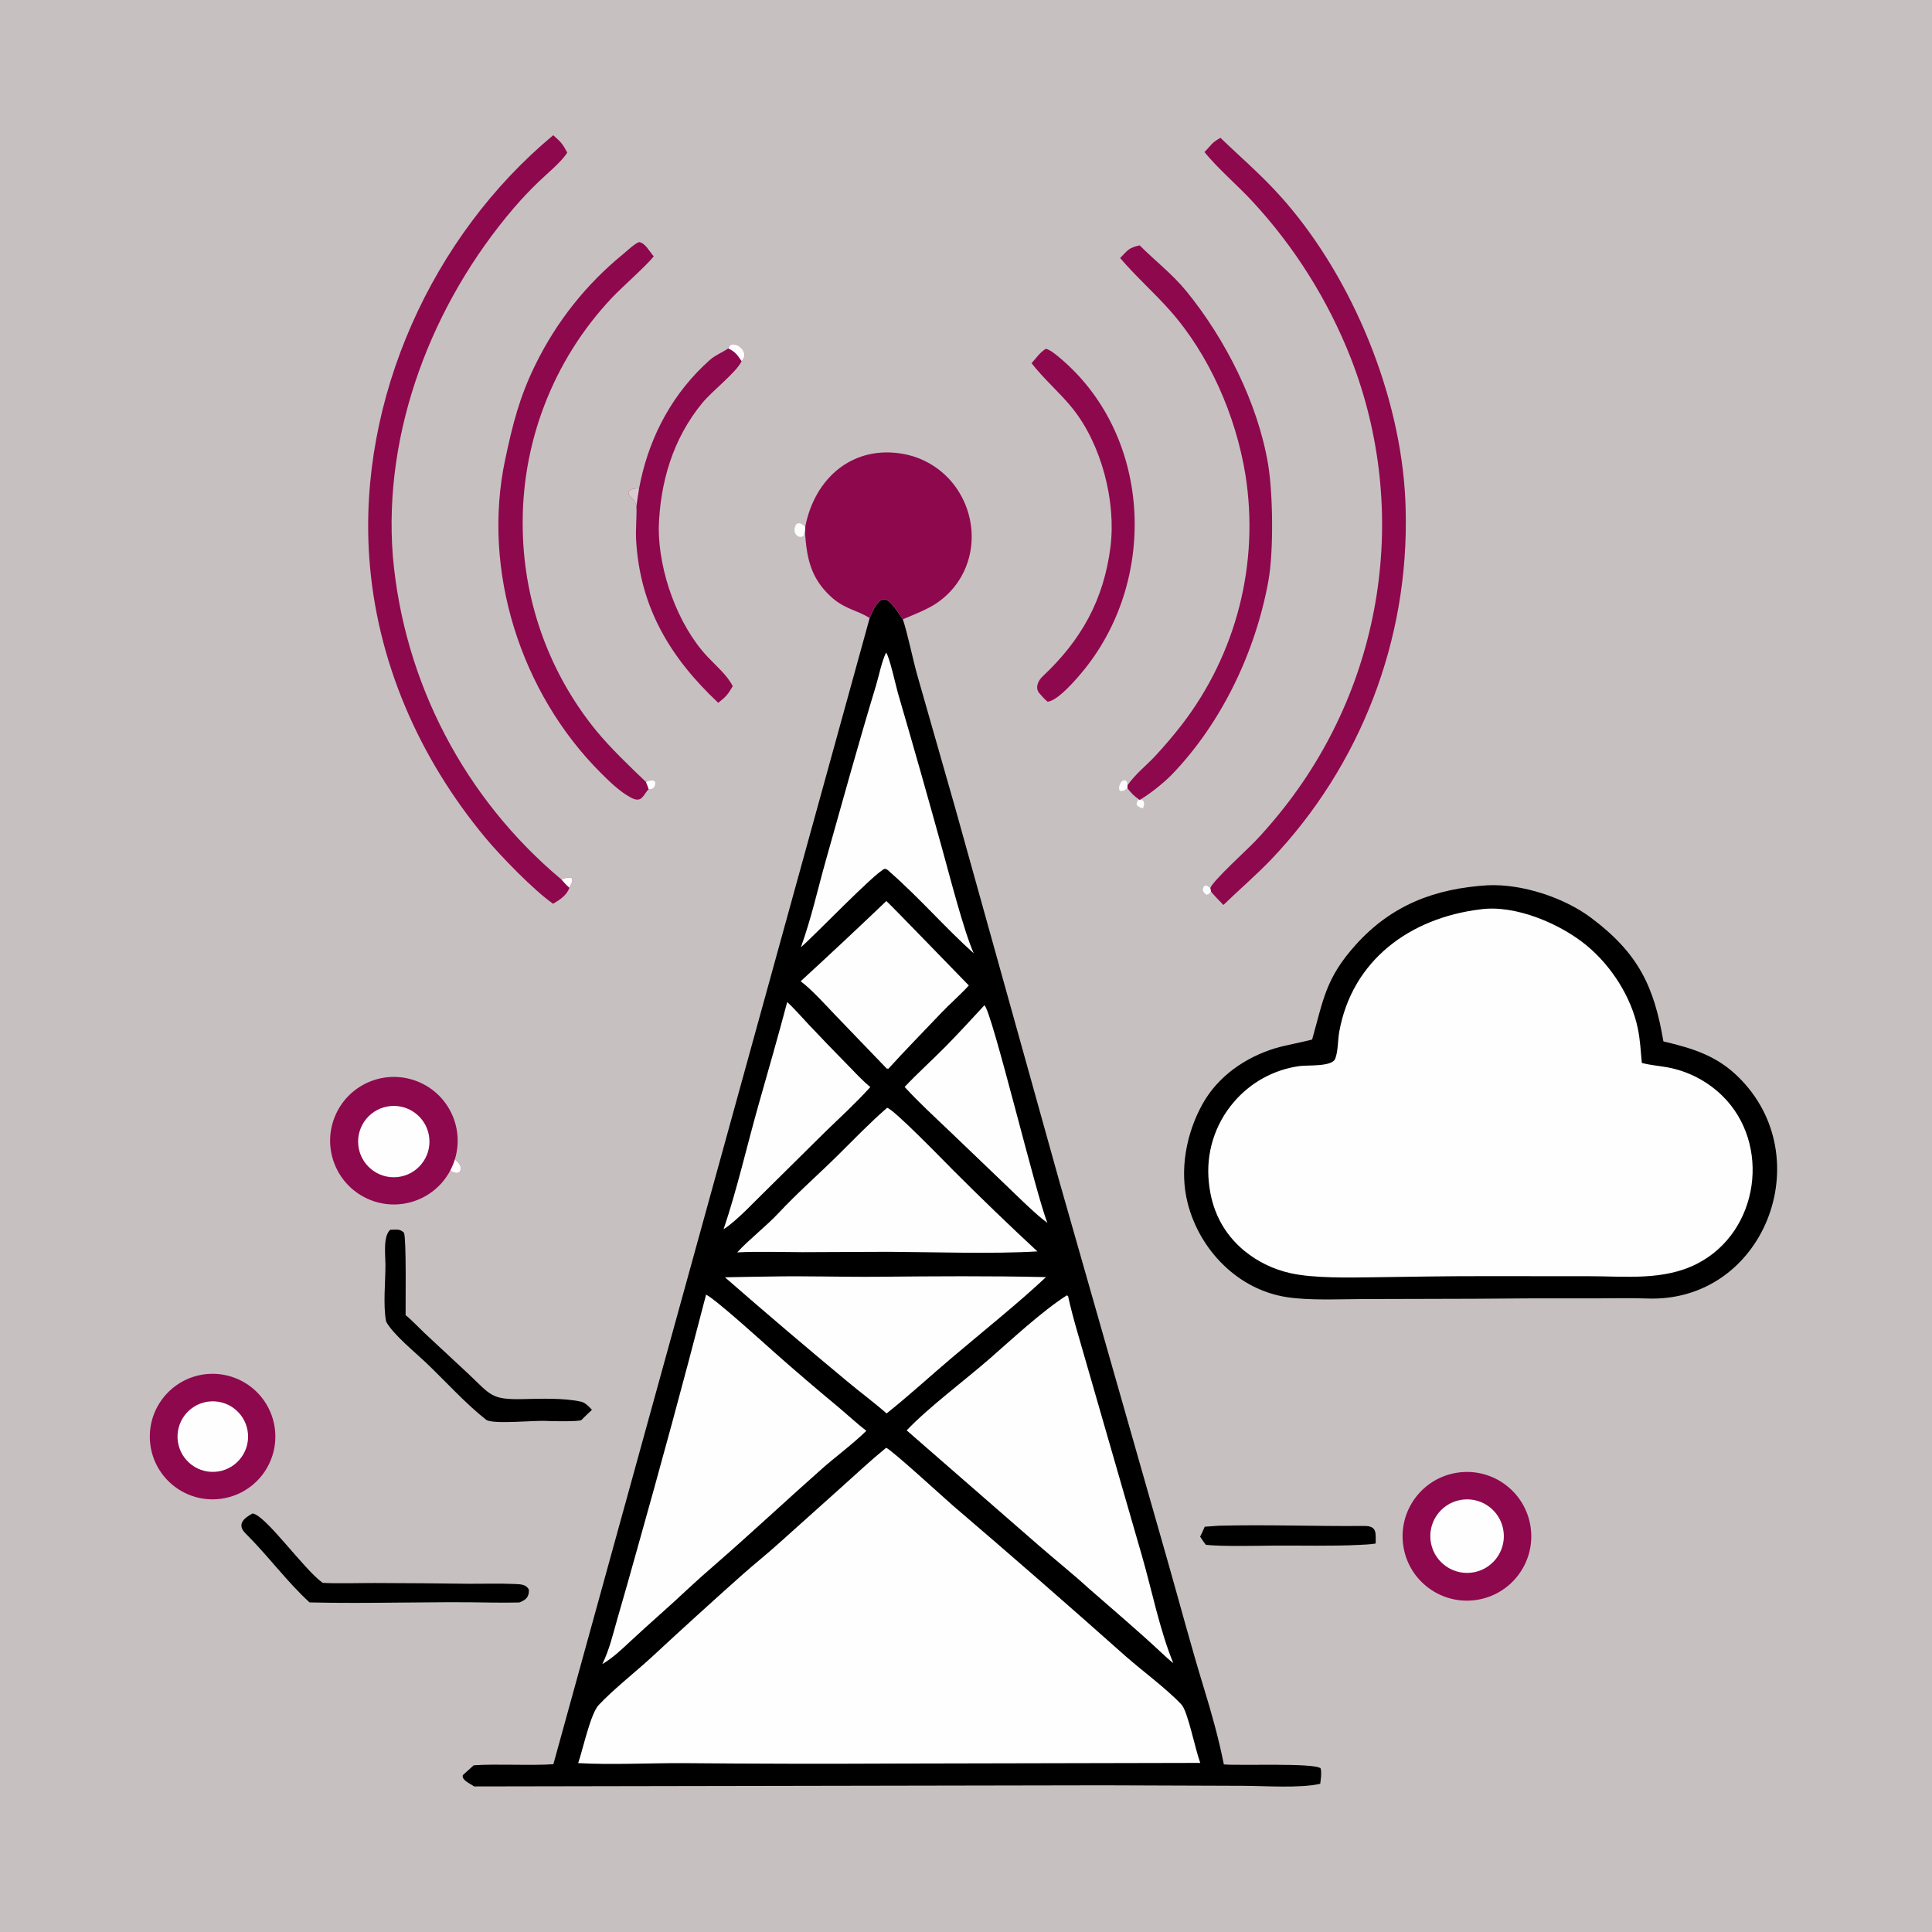
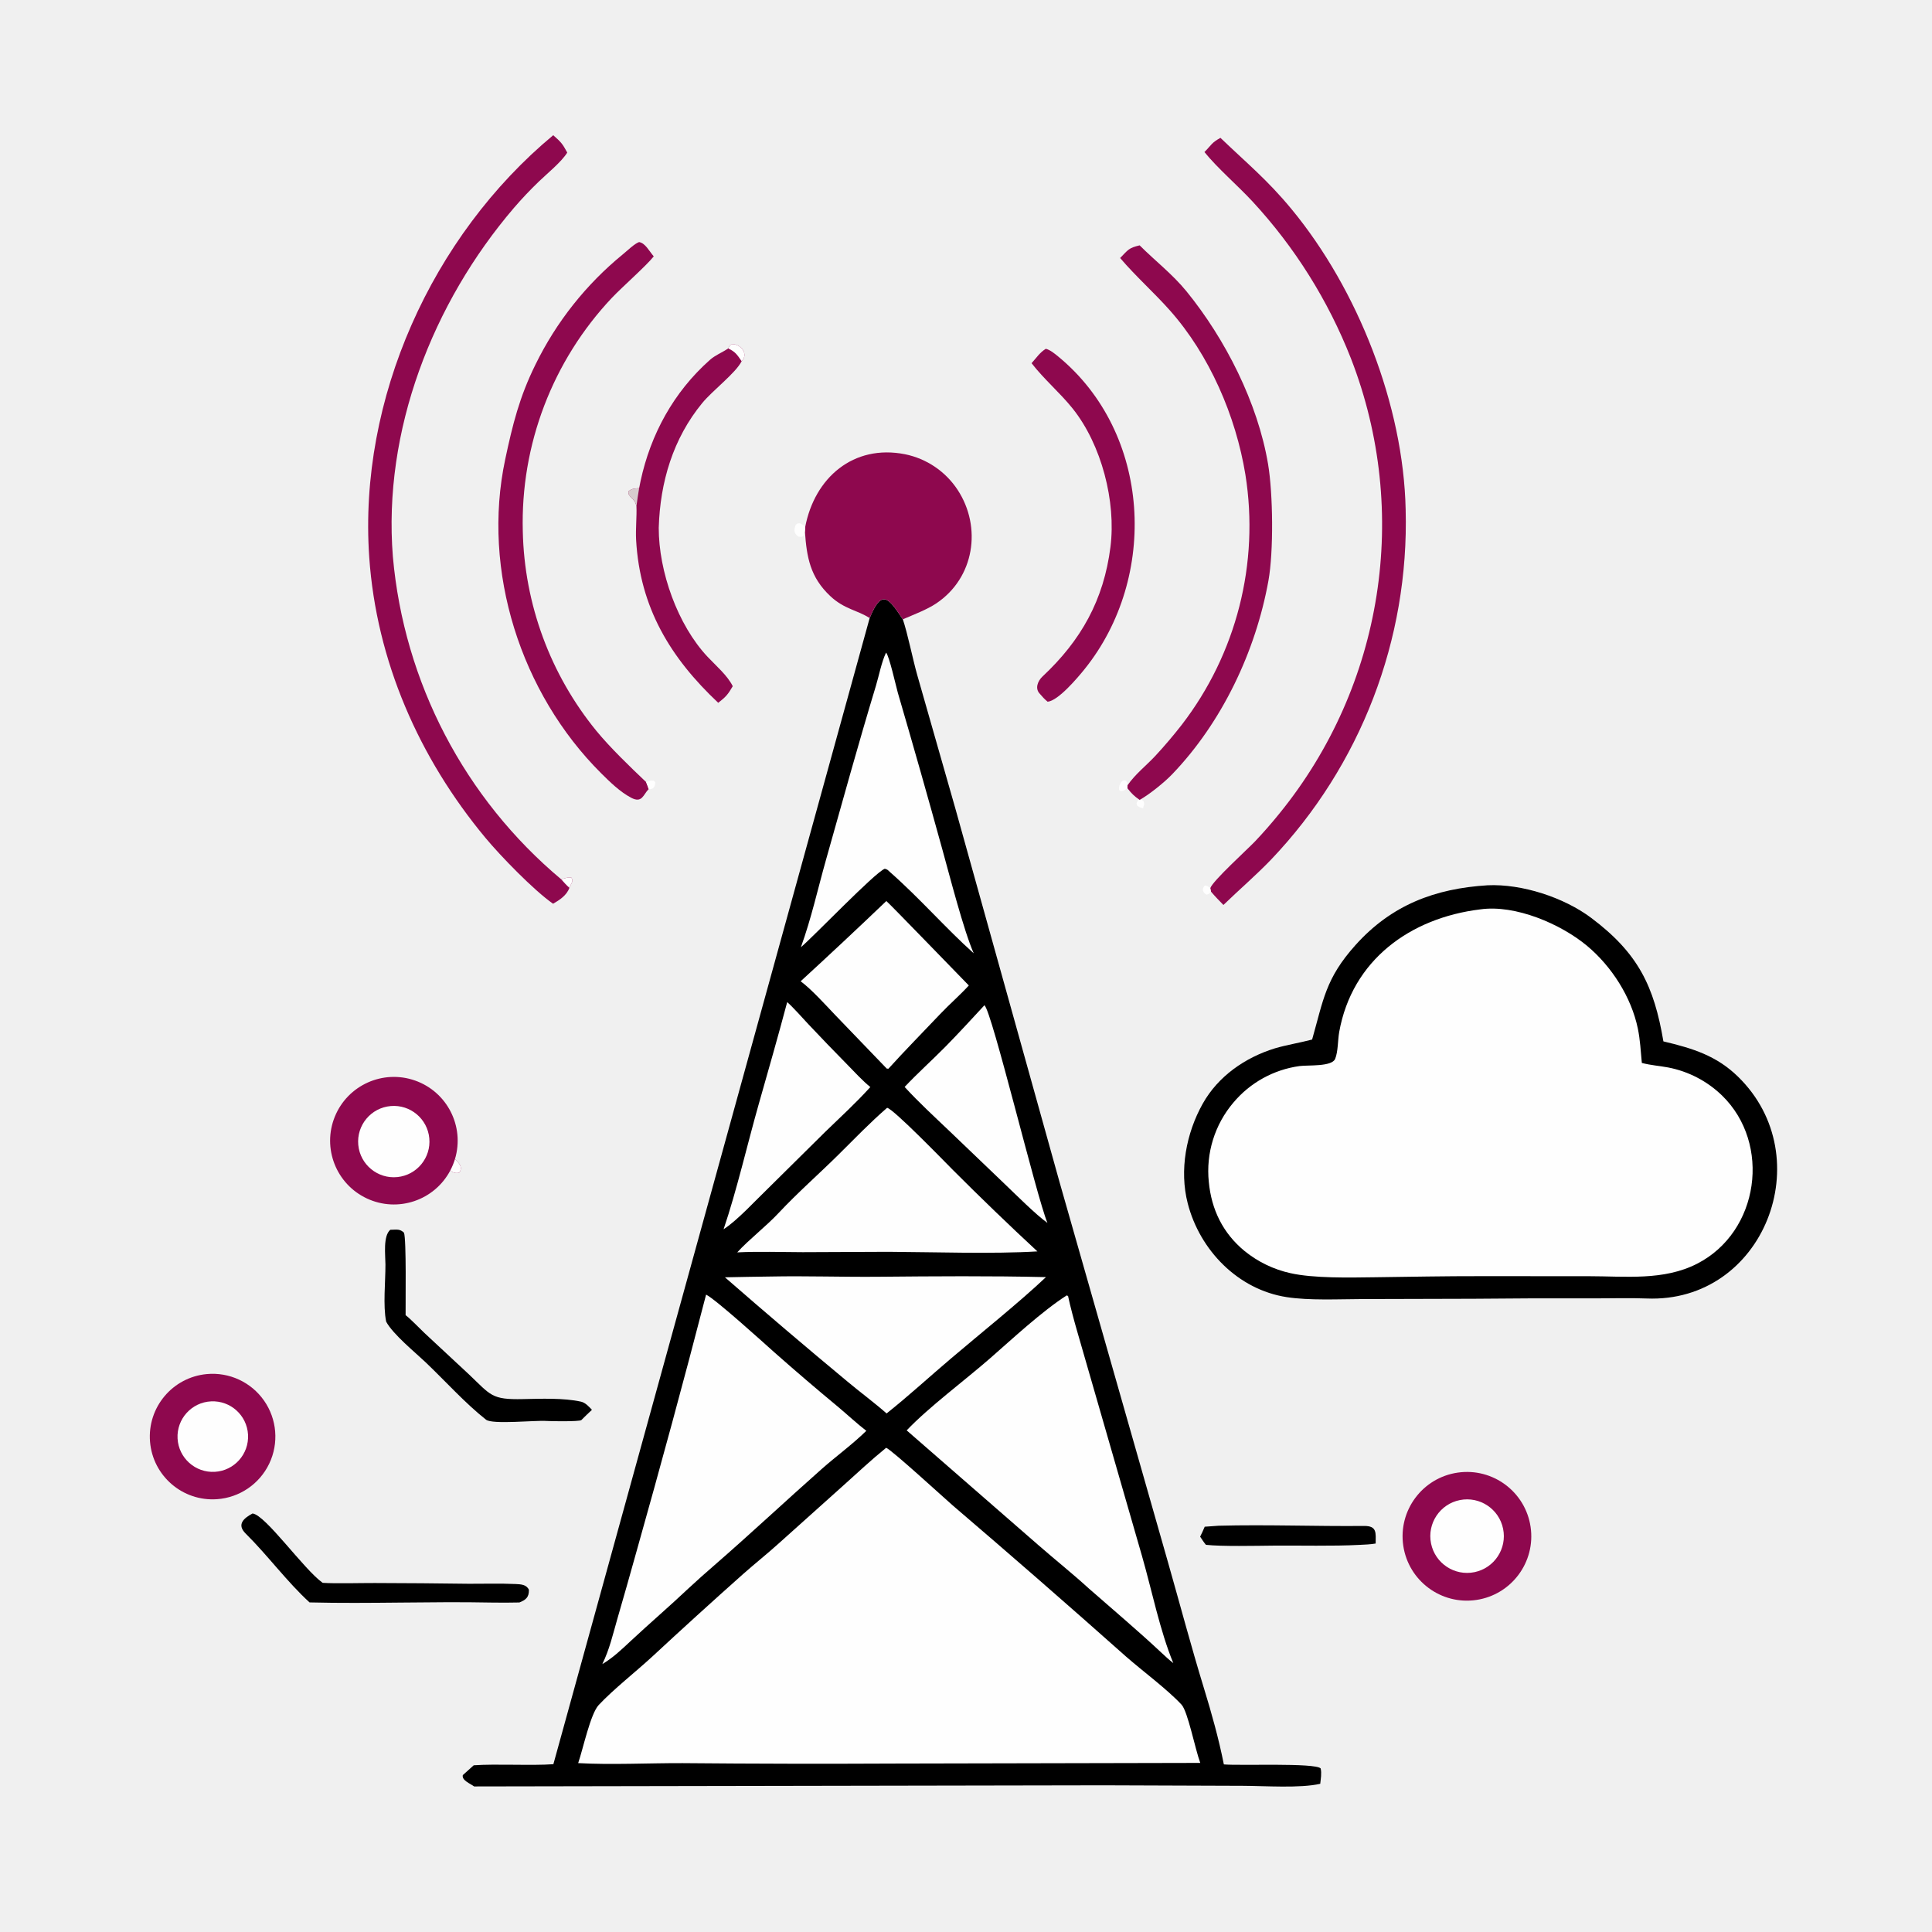
<svg xmlns="http://www.w3.org/2000/svg" width="500" height="500" viewBox="0 0 500 500" fill="none">
-   <g clip-path="url(#clip0_3692_288)">
-     <path d="M0 0H500V500H0V0Z" fill="#C7C0C0" />
-     <path d="M225.065 159.966C228.203 152.325 229.92 154.66 233.653 160.281C234.877 163.87 236.223 170.602 237.369 174.655L247.244 209.232L274.248 306.063L302.238 404.176C305.358 415.113 308.263 426.101 311.598 436.973C313.59 443.471 315.405 449.958 316.733 456.626C320.478 456.998 340.458 456.158 341.788 457.671C342.078 458.943 341.818 460.318 341.678 461.643C336.458 462.843 327.375 462.186 321.643 462.166L285.605 462.036L122.709 462.328C121.607 461.541 119.471 460.746 119.775 459.396C120.138 459.053 122.615 456.858 122.598 456.858C128.389 456.441 137.696 456.988 143.215 456.573L225.065 159.966Z" fill="black" />
-     <path d="M229.336 374.684C230.708 375.179 244.28 387.614 246.509 389.556C261.605 402.461 276.575 415.514 291.415 428.716C295.572 432.369 302.14 437.229 305.785 441.169C307.412 442.929 309.305 452.709 310.627 456.239L231.884 456.406C213.476 456.499 195.067 456.464 176.659 456.299C168.092 456.269 158.004 456.776 149.63 456.291C150.902 452.606 152.803 443.539 154.95 441.249C158.761 437.184 164.49 432.699 168.691 428.831C176.487 421.596 184.359 414.441 192.305 407.371C195.327 404.689 198.499 402.179 201.492 399.474L218.115 384.571C221.987 381.106 225.27 377.994 229.336 374.684Z" fill="#FEFEFE" />
-     <path d="M276.062 335.246C276.18 335.301 276.295 335.354 276.412 335.406C276.947 337.994 278.062 342.099 278.752 344.474L295.567 402.759C298.135 411.706 300.17 421.989 303.647 430.406C302.55 429.556 301.592 428.669 300.582 427.721C294.492 422.011 288.102 416.639 281.827 411.131C277.502 407.186 273.08 403.671 268.697 399.846L234.648 370.181C240.311 364.204 249.802 357.151 256.24 351.524C262.092 346.409 269.647 339.371 276.062 335.246Z" fill="#FEFEFE" />
-     <path d="M182.735 335.047C185.207 336.247 197.748 347.612 200.399 349.979C205.808 354.762 211.295 359.457 216.857 364.064C219.259 366.079 221.765 368.414 224.204 370.297C220.519 373.892 216.446 376.819 212.614 380.212C203.323 388.434 194.259 396.934 184.895 405.072C182.613 407.054 180.388 409.014 178.175 411.079C173.255 415.729 168.109 420.129 163.162 424.749C160.79 426.964 158.685 428.989 155.882 430.664C157.755 426.829 158.588 423.057 159.763 418.982C161.434 413.229 163.072 407.469 164.678 401.697C170.956 379.417 176.947 357.459 182.735 335.047Z" fill="#FEFEFE" />
-     <path d="M199.342 330.364C208.719 330.177 218.086 330.512 227.426 330.424C241.916 330.292 256.193 330.177 270.693 330.517C263.915 336.949 253.435 345.347 246.105 351.587C240.776 356.094 234.792 361.584 229.446 365.797C226.488 363.172 222.488 360.202 219.327 357.552C208.648 348.684 198.075 339.689 187.612 330.567C191.476 330.452 195.461 330.442 199.342 330.364Z" fill="#FEFEFE" />
-     <path d="M229.581 286.699C231.234 286.964 244.748 300.922 246.652 302.827C253.792 309.979 261.067 316.992 268.477 323.862C256.967 324.559 241.668 324.029 229.939 323.967L207.733 324.062C202.276 324.039 196.181 323.849 190.794 324.114C193.796 320.804 198.249 317.409 201.562 313.859C206.31 308.772 211.968 303.804 216.927 298.894C221.214 294.652 225.004 290.679 229.581 286.699Z" fill="#FEFEFE" />
-     <path d="M229.309 168.898C230.121 169.683 231.887 177.628 232.357 179.281C236.313 192.814 240.166 206.377 243.916 219.968C245.761 226.611 249.419 240.891 252 246.716C244.695 240.175 238.1 232.524 230.314 225.675C229.759 225.156 229.718 225.029 228.979 224.831C226.459 225.756 210.5 242.433 207.275 245.137C209.985 237.629 211.628 230.095 213.79 222.437C218.023 207.445 222.16 192.418 226.68 177.51C227.486 174.851 228.126 171.36 229.309 168.898Z" fill="#FEFEFE" />
-     <path d="M229.382 233.188C229.78 233.394 248.883 253.172 250.733 255.039C248.411 257.579 245.685 259.929 243.341 262.407C238.915 267.084 234.233 271.817 229.923 276.584L229.492 276.552L216.107 262.642C213.699 260.122 209.963 255.969 207.206 253.954C214.668 247.107 222.061 240.185 229.382 233.188Z" fill="#FEFEFE" />
-     <path d="M203.722 259.355C204.923 260.318 207.96 263.73 209.15 265.003C212.467 268.528 215.826 272.015 219.226 275.463C220.966 277.24 223.357 279.84 225.243 281.328C221.277 285.685 217.794 288.823 213.611 292.883L198.916 307.42C195.665 310.535 190.794 315.885 187.264 318.13C190.688 308.053 193.429 296.05 196.355 285.765C198.85 276.998 201.385 268.16 203.722 259.355Z" fill="#FEFEFE" />
-     <path d="M254.765 260.164C256.655 261.419 268.262 309.844 271.075 316.479C268.245 314.522 262.62 308.897 259.905 306.307L245.777 292.777C241.814 288.992 237.818 285.342 234.118 281.299C237.505 277.704 241.188 274.417 244.649 270.909C248.075 267.437 251.44 263.744 254.765 260.164Z" fill="#FEFEFE" />
-     <path d="M384.988 229.11C393.878 228.699 404.783 232.27 411.835 237.573C423.99 246.709 428.065 255.211 430.488 269.511C438.137 271.331 444.2 273.186 449.81 278.656C471.165 299.483 456.53 337.281 426.145 336.048C421.788 335.871 416.783 336.028 412.435 336.016C402.083 335.976 391.728 336.008 381.375 336.118L352.49 336.196C346.403 336.218 338.885 336.603 333 335.696C320.395 333.751 310.523 323.573 307.39 311.458C305.165 302.858 306.993 293.251 311.265 285.633C315.26 278.508 322.25 273.686 329.928 271.316C332.838 270.446 336.448 269.861 339.575 269.033C342.493 258.778 343.04 253.226 350.81 244.574C360.13 234.191 371.385 229.948 384.988 229.11Z" fill="black" />
-     <path d="M383.095 235.345C392.148 234.05 403.965 239.122 410.76 244.806C417.105 250.113 422.195 258.065 423.88 266.223C424.465 269.065 424.635 272.193 424.908 275.088C427.378 275.725 429.318 275.81 431.718 276.258C436.978 277.27 441.828 279.795 445.673 283.525C458.473 295.988 455.328 318.785 439.225 327.043C430.555 331.49 420.685 330.283 411.115 330.28L383.375 330.268C374.033 330.253 364.953 330.43 355.638 330.555C349.155 330.64 339.968 330.85 333.923 329.485C329.603 328.525 325.565 326.575 322.128 323.79C316.52 319.198 313.508 313.053 312.838 305.868C312.073 298.45 314.368 291.04 319.198 285.353C323.533 280.188 329.633 276.818 336.313 275.895C338.555 275.6 344.683 276.11 345.54 274.028C346.308 272.165 346.215 269.148 346.583 267.093C349.915 248.456 364.963 237.553 383.095 235.345Z" fill="#FEFEFE" />
-     <path d="M208.38 136.43C210.806 123.622 220.875 114.928 234.201 117.555C239.809 118.688 244.728 122.023 247.858 126.812C254.13 136.42 252.233 149.551 242.252 156.196C239.826 157.81 236.38 159.097 233.653 160.279C229.92 154.658 228.203 152.323 225.065 159.964C221.946 157.896 218.541 157.704 214.892 154.284C209.675 149.394 208.764 144.213 208.312 137.481L208.38 136.43Z" fill="#8E084E" />
-     <path d="M143.176 34.992C145.163 36.749 145.576 37.179 146.803 39.487C145.321 41.896 141.657 44.864 139.467 46.973C137.201 49.149 135.041 51.432 132.992 53.813C111.946 78.417 99.069 111.484 101.677 144.068C104.55 176.584 120.228 206.626 145.257 227.58C146.163 227.311 146.977 226.961 147.89 227.138C148.505 228.192 147.731 228.665 147.365 229.758C146.675 231.713 144.827 232.914 143.138 233.889C138.189 230.45 129.518 221.516 125.613 216.806C108.436 196.145 97.401 171.024 95.554 144.138C92.747 103.298 111.705 61.145 143.176 34.992Z" fill="#8E084E" />
-     <path d="M145.257 227.58C146.163 227.31 146.978 226.961 147.89 227.138C148.505 228.191 147.731 228.665 147.366 229.757C146.596 229.117 145.933 228.326 145.257 227.58Z" fill="#FEFEFE" />
-     <path d="M315.848 35.672C322.658 42.21 327.988 46.531 334.268 54.145C351.435 74.956 363.213 104.927 363.783 131.873C364.69 165.503 352.155 198.108 328.95 222.468C324.943 226.629 320.728 230.22 316.62 234.207C315.523 233.071 314.388 231.94 313.383 230.722L313.218 229.868C313.808 227.994 322.79 219.864 324.815 217.737C327.023 215.407 329.135 212.99 331.15 210.492C358.008 177.425 365.063 132.493 349.63 92.786C343.738 77.761 335.088 63.969 324.128 52.121C320.203 47.893 315.188 43.638 311.708 39.35C313.57 37.49 313.458 37.002 315.848 35.672Z" fill="#8E084E" />
-     <path d="M167.882 204.209C166.452 205.637 166.203 207.973 163.324 206.446C160.443 204.918 157.894 202.42 155.594 200.138C134.79 179.424 124.609 147.73 130.75 118.872C132.673 109.838 134.428 102.75 138.583 94.342C143.974 83.315 151.687 73.585 161.193 65.819C162.307 64.914 164.202 63.053 165.4 62.645C167.026 62.941 167.95 64.911 169.19 66.351C167.131 68.913 161.137 74.156 158.36 77.073C142.985 93.38 134.694 115.113 135.299 137.517C135.71 156.373 142.415 174.549 154.348 189.155C157.892 193.476 163.096 198.492 167.213 202.397C167.401 202.898 167.74 203.727 167.882 204.209Z" fill="#8E084E" />
-     <path d="M289.887 66.775C292.012 64.595 292.092 64.177 294.935 63.496C298.917 67.482 303.447 70.965 307.03 75.358C317.117 87.729 325.512 104.276 328.175 120.112C329.467 127.795 329.63 142.732 328.267 150.294C324.97 168.565 316.255 186.944 303.365 200.368C301.362 202.465 297.392 205.661 294.935 207.013C293.472 205.99 292.882 205.404 291.757 203.973L291.785 203.257C293.802 200.321 296.665 198.136 299.06 195.555C301.372 193.062 303.725 190.287 305.817 187.599C319.995 169.204 325.962 145.778 322.31 122.842C319.84 107.65 312.965 91.781 302.72 80.278C298.537 75.581 294.027 71.62 289.887 66.775Z" fill="#8E084E" />
-     <path d="M377.252 381.112C386.342 379.794 394.782 386.084 396.117 395.172C397.452 404.259 391.18 412.709 382.095 414.064C372.985 415.422 364.502 409.127 363.162 400.014C361.825 390.902 368.137 382.432 377.252 381.112Z" fill="#8E084E" />
-     <path d="M377.822 388.216C382.965 387.193 387.965 390.523 389.005 395.661C390.047 400.796 386.737 405.808 381.605 406.871C376.445 407.936 371.4 404.606 370.352 399.441C369.305 394.276 372.655 389.243 377.822 388.216Z" fill="#FEFEFE" />
-     <path d="M116.543 302.899C112.442 310.689 102.947 313.889 94.967 310.169C86.987 306.449 83.332 297.121 86.661 288.969C89.991 280.819 99.132 276.716 107.434 279.649C115.737 282.581 120.276 291.511 117.749 299.946C118.749 300.994 119.895 302.004 118.864 303.461C118.075 303.734 117.126 303.494 116.543 302.899Z" fill="#8E084E" />
-     <path d="M117.749 299.945C118.749 300.993 119.895 302.003 118.864 303.46C118.075 303.733 117.126 303.493 116.543 302.898C117.04 301.955 117.444 300.965 117.749 299.945Z" fill="#FEFEFE" />
-     <path d="M101.141 286.244C106.187 285.819 110.632 289.541 111.103 294.584C111.573 299.624 107.894 304.104 102.857 304.624C97.752 305.149 93.199 301.409 92.722 296.299C92.245 291.189 96.028 286.671 101.141 286.244Z" fill="#FEFEFE" />
-     <path d="M53.485 355.612C59.313 355.059 64.987 357.684 68.339 362.482C71.691 367.282 72.201 373.514 69.675 378.794C67.15 384.074 61.978 387.589 56.138 387.992C47.268 388.604 39.554 381.972 38.828 373.112C38.102 364.249 44.634 356.452 53.485 355.612Z" fill="#8E084E" />
-     <path d="M54.633 362.671C59.65 362.428 63.919 366.284 64.191 371.299C64.462 376.313 60.633 380.606 55.62 380.906C50.566 381.211 46.228 377.341 45.955 372.286C45.681 367.229 49.575 362.913 54.633 362.671Z" fill="#FEFEFE" />
-     <path d="M270.663 90.266C271.778 90.549 272.935 91.503 273.843 92.247C297.975 112.078 299.813 149.36 280.72 173.132C278.938 175.353 273.878 181.362 271.125 181.603C270.283 180.901 269.868 180.443 269.16 179.612C267.768 178.24 268.53 176.264 269.833 175.045C279.773 165.737 285.65 155.297 287.388 141.547C288.868 129.834 285.093 115.064 277.57 105.689C274.26 101.567 270.265 98.241 266.968 93.994C268.243 92.589 269.09 91.232 270.663 90.266Z" fill="#8E084E" />
-     <path d="M188.463 90.176C188.988 89.195 188.618 89.524 189.508 89.055C191.792 89.081 193.784 91.628 191.938 93.484C190.372 96.585 184.457 101.007 181.749 104.297C174.168 113.505 170.827 124.807 170.483 136.603C170.464 147.896 175.359 161.732 183.139 170C185.33 172.329 188.246 174.784 189.636 177.591C188.362 179.754 187.906 180.308 185.875 181.886C173.543 170.281 165.612 157.305 164.624 139.723C164.469 136.959 164.831 133.533 164.711 131.036C164.281 128.73 162.345 128.71 162.668 127.133C163.696 126.345 164.005 126.528 165.414 126.307C165.53 125.692 165.653 125.077 165.785 124.464C168.381 112.415 174.327 101.486 183.701 93.16C185.098 91.92 186.786 91.278 188.198 90.352L188.463 90.176Z" fill="#8E084E" />
-     <path d="M188.463 90.176C188.988 89.195 188.618 89.524 189.508 89.055C191.792 89.081 193.784 91.628 191.938 93.484C190.764 91.808 190.36 91.072 188.463 90.176Z" fill="#FEFEFE" />
-     <path d="M164.711 131.033C164.281 128.727 162.345 128.707 162.668 127.131C163.696 126.342 164.005 126.526 165.414 126.305C165.145 127.876 164.911 129.452 164.711 131.033Z" fill="#D8CBCE" />
-     <path d="M101.006 318.266L101.379 318.256C102.766 318.221 103.524 318.051 104.55 319.019C105.202 320.851 104.934 337.166 104.97 340.361C106.281 341.356 108.574 343.779 109.876 345.004L121.352 355.681C127.066 361.099 127.156 362.266 135.334 362.086C139.991 361.984 145.883 361.761 150.365 362.749C151.491 362.999 152.421 364.034 153.195 364.866C152.253 365.731 151.333 366.619 150.436 367.529C149.789 367.936 142.469 367.824 141.391 367.741C138.63 367.531 127.435 368.716 125.784 367.414C120.346 363.124 115.23 357.389 110.056 352.474C107.495 350.041 101.689 345.306 99.94 342.046C99.091 337.906 99.773 331.634 99.752 327.234C99.74 324.794 99.102 319.881 101.006 318.266Z" fill="black" />
-     <path d="M65.358 391.691C68.708 392.036 78.594 406.139 83.504 409.636C87.029 409.866 93.201 409.669 97.001 409.684C105.126 409.704 113.252 409.769 121.377 409.879C125.337 409.894 129.449 409.764 133.411 409.944C134.828 410.009 136.243 410.064 136.88 411.431C136.933 413.404 136.043 414.069 134.416 414.719C132.012 414.771 129.555 414.789 127.152 414.741C111.518 414.426 95.728 415.086 80.116 414.704C74.321 409.419 69.201 402.441 63.566 396.871C61.204 394.536 63.072 392.904 65.358 391.691Z" fill="black" />
-     <path d="M315.405 394.856C327.85 394.534 340.552 395.034 353.025 394.916C356.427 394.886 356.03 396.719 356.022 399.461C354.587 399.704 353.27 399.739 351.82 399.814C344.832 400.179 336.487 399.941 329.41 400.006C324.995 400.049 316.215 400.249 312.095 399.799C311.54 399.149 311.075 398.399 310.595 397.686C311.022 396.886 311.41 395.951 311.78 395.114L315.405 394.856Z" fill="black" />
-     <path d="M208.312 137.482L207.908 138.72C207.248 139.064 207.545 138.918 206.638 138.871C205.365 138.001 205.441 137.15 205.939 135.825C206.581 135.329 206.225 135.462 207.049 135.43C207.663 135.76 207.973 135.859 208.38 136.431L208.312 137.482Z" fill="#FEFEFE" />
-     <path d="M291.757 203.974C291.132 204.479 290.597 204.87 289.802 204.642L289.62 204.266C289.602 203.298 289.735 203.172 290.192 202.339C290.91 201.844 290.53 201.937 291.36 202C291.822 202.654 291.667 202.381 291.785 203.258L291.757 203.974Z" fill="#FEFEFE" />
-     <path d="M167.213 202.397C168.057 202.083 168.282 201.93 169.188 202.039L169.589 202.428C169.598 203.525 169.08 204.39 167.882 204.209C167.74 203.726 167.401 202.897 167.213 202.397Z" fill="#FEFEFE" />
-     <path d="M313.382 230.724C312.707 231.484 313.1 231.256 312.245 231.56C311.245 230.917 310.96 230.114 311.785 229.168C312.64 229.267 312.42 229.281 313.217 229.871L313.382 230.724Z" fill="#FEFEFE" />
-     <path d="M294.545 207.051C295.582 206.963 295.135 206.839 295.96 207.323C296.205 208.309 296.105 208.062 295.815 209.175C294.987 208.962 295.022 208.992 294.32 208.516C294.065 207.613 294.075 208.089 294.545 207.051Z" fill="#FEFEFE" />
-   </g>
-   <defs>
-     <clipPath id="clip0_3692_288">
-       <rect width="500" height="500" fill="white" />
-     </clipPath>
-   </defs>
+   <path d="M225.064 159.966C228.203 152.325 229.92 154.66 233.653 160.281C234.877 163.87 236.223 170.602 237.369 174.655L247.243 209.232L274.247 306.063L302.237 404.176C305.357 415.113 308.262 426.101 311.597 436.973C313.59 443.471 315.405 449.958 316.732 456.626C320.477 456.998 340.457 456.158 341.787 457.671C342.077 458.943 341.817 460.318 341.677 461.643C336.457 462.843 327.375 462.186 321.642 462.166L285.605 462.036L122.709 462.328C121.607 461.541 119.471 460.746 119.774 459.396C120.138 459.053 122.614 456.858 122.598 456.858C128.388 456.441 137.696 456.988 143.214 456.573L225.064 159.966Z" fill="black" />
+   <path d="M229.336 374.684C230.708 375.179 244.281 387.614 246.509 389.556C261.605 402.461 276.575 415.514 291.415 428.716C295.573 432.369 302.14 437.229 305.785 441.169C307.413 442.929 309.305 452.709 310.628 456.239L231.885 456.406C213.476 456.499 195.067 456.464 176.659 456.299C168.093 456.269 158.004 456.776 149.63 456.291C150.902 452.606 152.803 443.539 154.95 441.249C158.762 437.184 164.49 432.699 168.691 428.831C176.488 421.596 184.359 414.441 192.305 407.371C195.327 404.689 198.5 402.179 201.493 399.474L218.115 384.571C221.987 381.106 225.27 377.994 229.336 374.684Z" fill="#FEFEFE" />
+   <path d="M276.062 335.246C276.18 335.301 276.295 335.354 276.412 335.406C276.947 337.994 278.062 342.099 278.752 344.474L295.567 402.759C298.135 411.706 300.17 421.989 303.647 430.406C302.55 429.556 301.592 428.669 300.582 427.721C294.492 422.011 288.102 416.639 281.827 411.131C277.502 407.186 273.08 403.671 268.697 399.846L234.648 370.181C240.311 364.204 249.802 357.151 256.24 351.524C262.092 346.409 269.647 339.371 276.062 335.246Z" fill="#FEFEFE" />
+   <path d="M182.735 335.047C185.207 336.247 197.747 347.612 200.398 349.979C205.808 354.762 211.294 359.457 216.856 364.064C219.259 366.079 221.765 368.414 224.203 370.297C220.518 373.892 216.445 376.819 212.614 380.212C203.322 388.434 194.259 396.934 184.894 405.072C182.612 407.054 180.388 409.014 178.175 411.079C173.254 415.729 168.109 420.129 163.162 424.749C160.79 426.964 158.684 428.989 155.882 430.664C157.754 426.829 158.587 423.057 159.763 418.982C161.433 413.229 163.072 407.469 164.678 401.697C170.955 379.417 176.947 357.459 182.735 335.047Z" fill="#FEFEFE" />
+   <path d="M199.342 330.364C208.719 330.177 218.085 330.512 227.426 330.424C241.916 330.292 256.192 330.177 270.692 330.517C263.915 336.949 253.435 345.347 246.105 351.587C240.776 356.094 234.792 361.584 229.446 365.797C226.488 363.172 222.488 360.202 219.327 357.552C208.647 348.684 198.075 339.689 187.611 330.567C191.476 330.452 195.461 330.442 199.342 330.364Z" fill="#FEFEFE" />
+   <path d="M229.582 286.699C231.234 286.964 244.749 300.922 246.652 302.827C253.793 309.979 261.068 316.992 268.478 323.862C256.968 324.559 241.669 324.029 229.939 323.967L207.734 324.062C202.276 324.039 196.181 323.849 190.795 324.114C193.796 320.804 198.249 317.409 201.563 313.859C206.311 308.772 211.969 303.804 216.928 298.894C221.214 294.652 225.005 290.679 229.582 286.699Z" fill="#FEFEFE" />
+   <path d="M229.31 168.898C230.121 169.683 231.887 177.628 232.358 179.281C236.314 192.814 240.167 206.377 243.916 219.968C245.761 226.611 249.42 240.891 252 246.716C244.695 240.175 238.101 232.524 230.315 225.675C229.759 225.156 229.719 225.029 228.98 224.831C226.46 225.756 210.5 242.433 207.275 245.137C209.986 237.629 211.628 230.095 213.79 222.437C218.024 207.445 222.161 192.418 226.68 177.51C227.487 174.851 228.127 171.36 229.31 168.898Z" fill="#FEFEFE" />
+   <path d="M229.382 233.188C229.78 233.394 248.883 253.172 250.732 255.039C248.411 257.579 245.685 259.929 243.341 262.407C238.914 267.084 234.232 271.817 229.922 276.584L229.492 276.552L216.106 262.642C213.699 260.122 209.963 255.969 207.206 253.954C214.668 247.107 222.061 240.185 229.382 233.188Z" fill="#FEFEFE" />
+   <path d="M203.722 259.355C204.923 260.318 207.96 263.73 209.15 265.003C212.467 268.528 215.826 272.015 219.226 275.463C220.966 277.24 223.357 279.84 225.243 281.328C221.276 285.685 217.794 288.823 213.611 292.883L198.916 307.42C195.665 310.535 190.794 315.885 187.264 318.13C190.687 308.053 193.429 296.05 196.355 285.765C198.849 276.998 201.384 268.16 203.722 259.355Z" fill="#FEFEFE" />
+   <path d="M254.765 260.164C256.655 261.419 268.263 309.844 271.075 316.479C268.245 314.522 262.62 308.897 259.905 306.307L245.777 292.777C241.814 288.992 237.819 285.342 234.118 281.299C237.506 277.704 241.188 274.417 244.649 270.909C248.075 267.437 251.44 263.744 254.765 260.164Z" fill="#FEFEFE" />
+   <path d="M384.988 229.11C393.878 228.699 404.783 232.27 411.835 237.573C423.99 246.709 428.065 255.211 430.488 269.511C438.138 271.331 444.2 273.186 449.81 278.656C471.165 299.483 456.53 337.281 426.145 336.048C421.788 335.871 416.783 336.028 412.435 336.016C402.083 335.976 391.728 336.008 381.375 336.118L352.49 336.196C346.403 336.218 338.885 336.603 333 335.696C320.395 333.751 310.523 323.573 307.39 311.458C305.165 302.858 306.993 293.251 311.265 285.633C315.26 278.508 322.25 273.686 329.928 271.316C332.838 270.446 336.448 269.861 339.575 269.033C342.493 258.778 343.04 253.226 350.81 244.574C360.13 234.191 371.385 229.948 384.988 229.11Z" fill="black" />
+   <path d="M383.095 235.345C392.147 234.05 403.965 239.122 410.76 244.806C417.105 250.113 422.195 258.065 423.88 266.223C424.465 269.065 424.635 272.193 424.907 275.088C427.377 275.725 429.317 275.81 431.717 276.258C436.977 277.27 441.827 279.795 445.672 283.525C458.472 295.988 455.327 318.785 439.225 327.043C430.555 331.49 420.685 330.283 411.115 330.28L383.375 330.268C374.032 330.253 364.952 330.43 355.637 330.555C349.155 330.64 339.967 330.85 333.922 329.485C329.602 328.525 325.565 326.575 322.127 323.79C316.52 319.198 313.507 313.053 312.837 305.868C312.072 298.45 314.367 291.04 319.197 285.353C323.532 280.188 329.632 276.818 336.312 275.895C338.555 275.6 344.682 276.11 345.54 274.028C346.307 272.165 346.215 269.148 346.582 267.093C349.915 248.456 364.962 237.553 383.095 235.345Z" fill="#FEFEFE" />
+   <path d="M208.379 136.43C210.806 123.622 220.874 114.928 234.201 117.555C239.808 118.688 244.728 122.023 247.858 126.812C254.13 136.42 252.232 149.551 242.251 156.196C239.826 157.81 236.379 159.097 233.653 160.279C229.92 154.658 228.202 152.323 225.064 159.964C221.945 157.896 218.54 157.704 214.892 154.284C209.674 149.394 208.763 144.213 208.312 137.481L208.379 136.43Z" fill="#8E084E" />
+   <path d="M143.175 34.992C145.163 36.749 145.575 37.179 146.802 39.487C145.321 41.896 141.656 44.864 139.466 46.973C137.201 49.149 135.04 51.432 132.992 53.813C111.946 78.417 99.069 111.484 101.676 144.068C104.55 176.584 120.227 206.626 145.257 227.58C146.163 227.311 146.977 226.961 147.89 227.138C148.504 228.192 147.731 228.665 147.365 229.758C146.675 231.713 144.827 232.914 143.137 233.889C138.188 230.45 129.518 221.516 125.612 216.806C108.435 196.145 97.401 171.024 95.553 144.138C92.747 103.298 111.704 61.145 143.175 34.992Z" fill="#8E084E" />
+   <path d="M145.257 227.58C146.163 227.31 146.977 226.961 147.89 227.138C148.505 228.191 147.731 228.665 147.365 229.757C146.595 229.117 145.932 228.326 145.257 227.58Z" fill="#FEFEFE" />
+   <path d="M315.848 35.672C322.658 42.21 327.988 46.531 334.268 54.145C351.435 74.956 363.213 104.927 363.783 131.873C364.69 165.503 352.155 198.108 328.95 222.468C324.943 226.629 320.728 230.22 316.62 234.207C315.523 233.071 314.388 231.94 313.383 230.722L313.218 229.868C313.808 227.994 322.79 219.864 324.815 217.737C327.023 215.407 329.135 212.99 331.15 210.492C358.008 177.425 365.063 132.493 349.63 92.786C343.738 77.761 335.088 63.969 324.128 52.121C320.203 47.893 315.188 43.638 311.708 39.35C313.57 37.49 313.458 37.002 315.848 35.672Z" fill="#8E084E" />
+   <path d="M167.882 204.209C166.452 205.637 166.203 207.973 163.324 206.446C160.443 204.918 157.894 202.42 155.595 200.138C134.79 179.424 124.609 147.73 130.751 118.872C132.674 109.838 134.429 102.75 138.583 94.342C143.974 83.315 151.687 73.585 161.193 65.819C162.307 64.914 164.202 63.053 165.4 62.645C167.026 62.941 167.95 64.911 169.19 66.351C167.132 68.913 161.137 74.156 158.361 77.073C142.986 93.38 134.694 115.113 135.299 137.517C135.71 156.373 142.415 174.549 154.348 189.155C157.893 193.476 163.096 198.492 167.213 202.397C167.401 202.898 167.74 203.727 167.882 204.209Z" fill="#8E084E" />
+   <path d="M289.888 66.775C292.013 64.595 292.093 64.177 294.935 63.496C298.918 67.482 303.448 70.965 307.03 75.358C317.118 87.729 325.513 104.276 328.175 120.112C329.468 127.795 329.63 142.732 328.268 150.294C324.97 168.565 316.255 186.944 303.365 200.368C301.363 202.465 297.393 205.661 294.935 207.013C293.473 205.99 292.883 205.404 291.758 203.973L291.785 203.257C293.803 200.321 296.665 198.136 299.06 195.555C301.373 193.062 303.725 190.287 305.818 187.599C319.995 169.204 325.963 145.778 322.31 122.842C319.84 107.65 312.965 91.781 302.72 80.278C298.538 75.581 294.028 71.62 289.888 66.775Z" fill="#8E084E" />
+   <path d="M377.253 381.112C386.343 379.794 394.783 386.084 396.118 395.172C397.453 404.259 391.18 412.709 382.095 414.064C372.985 415.422 364.503 409.127 363.163 400.014C361.825 390.902 368.138 382.432 377.253 381.112Z" fill="#8E084E" />
+   <path d="M377.822 388.216C382.965 387.193 387.965 390.523 389.005 395.661C390.047 400.796 386.737 405.808 381.605 406.871C376.445 407.936 371.4 404.606 370.352 399.441C369.305 394.276 372.655 389.243 377.822 388.216Z" fill="#FEFEFE" />
+   <path d="M116.544 302.899C112.442 310.689 102.947 313.889 94.967 310.169C86.987 306.449 83.332 297.121 86.662 288.969C89.992 280.819 99.133 276.716 107.435 279.649C115.737 282.581 120.276 291.511 117.75 299.946C118.75 300.994 119.895 302.004 118.865 303.461C118.075 303.734 117.126 303.494 116.544 302.899Z" fill="#8E084E" />
+   <path d="M117.75 299.945C118.75 300.993 119.895 302.003 118.865 303.46C118.075 303.733 117.126 303.493 116.544 302.898C117.04 301.955 117.444 300.965 117.75 299.945Z" fill="#FEFEFE" />
+   <path d="M101.141 286.244C106.187 285.819 110.632 289.541 111.103 294.584C111.573 299.624 107.894 304.104 102.857 304.624C97.752 305.149 93.199 301.409 92.722 296.299C92.245 291.189 96.028 286.671 101.141 286.244Z" fill="#FEFEFE" />
+   <path d="M53.485 355.612C59.312 355.059 64.987 357.684 68.338 362.482C71.69 367.282 72.201 373.514 69.675 378.794C67.149 384.074 61.978 387.589 56.138 387.992C47.268 388.604 39.554 381.972 38.828 373.112C38.102 364.249 44.633 356.452 53.485 355.612Z" fill="#8E084E" />
+   <path d="M54.634 362.671C59.65 362.428 63.919 366.284 64.191 371.299C64.462 376.313 60.634 380.606 55.621 380.906C50.566 381.211 46.229 377.341 45.955 372.286C45.681 367.229 49.575 362.913 54.634 362.671Z" fill="#FEFEFE" />
+   <path d="M270.662 90.266C271.777 90.549 272.935 91.503 273.842 92.247C297.975 112.078 299.812 149.36 280.72 173.132C278.937 175.353 273.877 181.362 271.125 181.603C270.282 180.901 269.867 180.443 269.16 179.612C267.767 178.24 268.53 176.264 269.832 175.045C279.772 165.737 285.65 155.297 287.387 141.547C288.867 129.834 285.092 115.064 277.57 105.689C274.26 101.567 270.265 98.241 266.967 93.994C268.242 92.589 269.09 91.232 270.662 90.266Z" fill="#8E084E" />
+   <path d="M188.463 90.176C188.988 89.195 188.619 89.524 189.509 89.055C191.793 89.081 193.785 91.628 191.938 93.484C190.372 96.585 184.457 101.007 181.749 104.297C174.168 113.505 170.828 124.807 170.483 136.603C170.465 147.896 175.359 161.732 183.139 170C185.331 172.329 188.246 174.784 189.636 177.591C188.362 179.754 187.907 180.308 185.876 181.886C173.544 170.281 165.612 157.305 164.625 139.723C164.469 136.959 164.831 133.533 164.711 131.036C164.281 128.73 162.346 128.71 162.669 127.133C163.697 126.345 164.005 126.528 165.414 126.307C165.53 125.692 165.654 125.077 165.785 124.464C168.382 112.415 174.327 101.486 183.702 93.16C185.098 91.92 186.787 91.278 188.199 90.352L188.463 90.176Z" fill="#8E084E" />
+   <path d="M188.463 90.176C188.988 89.195 188.619 89.524 189.508 89.055C191.792 89.081 193.785 91.628 191.938 93.484C190.764 91.808 190.361 91.072 188.463 90.176Z" fill="#FEFEFE" />
+   <path d="M164.711 131.033C164.281 128.727 162.346 128.707 162.669 127.131C163.697 126.342 164.005 126.526 165.414 126.305C165.146 127.876 164.912 129.452 164.711 131.033Z" fill="#D8CBCE" />
+   <path d="M101.006 318.266L101.379 318.256C102.766 318.221 103.524 318.051 104.55 319.019C105.201 320.851 104.934 337.166 104.97 340.361C106.281 341.356 108.574 343.779 109.876 345.004L121.352 355.681C127.066 361.099 127.156 362.266 135.334 362.086C139.991 361.984 145.882 361.761 150.365 362.749C151.49 362.999 152.421 364.034 153.194 364.866C152.253 365.731 151.333 366.619 150.435 367.529C149.788 367.936 142.468 367.824 141.391 367.741C138.63 367.531 127.435 368.716 125.783 367.414C120.346 363.124 115.23 357.389 110.056 352.474C107.495 350.041 101.689 345.306 99.94 342.046C99.091 337.906 99.773 331.634 99.752 327.234C99.74 324.794 99.102 319.881 101.006 318.266Z" fill="black" />
+   <path d="M65.358 391.691C68.708 392.036 78.594 406.139 83.504 409.636C87.029 409.866 93.201 409.669 97.001 409.684C105.126 409.704 113.252 409.769 121.377 409.879C125.337 409.894 129.449 409.764 133.411 409.944C134.828 410.009 136.243 410.064 136.88 411.431C136.933 413.404 136.043 414.069 134.416 414.719C132.012 414.771 129.555 414.789 127.152 414.741C111.518 414.426 95.728 415.086 80.116 414.704C74.321 409.419 69.201 402.441 63.566 396.871C61.204 394.536 63.072 392.904 65.358 391.691Z" fill="black" />
+   <path d="M315.405 394.856C327.85 394.534 340.553 395.034 353.025 394.916C356.428 394.886 356.03 396.719 356.023 399.461C354.588 399.704 353.27 399.739 351.82 399.814C344.833 400.179 336.488 399.941 329.41 400.006C324.995 400.049 316.215 400.249 312.095 399.799C311.54 399.149 311.075 398.399 310.595 397.686C311.023 396.886 311.41 395.951 311.78 395.114L315.405 394.856Z" fill="black" />
+   <path d="M208.312 137.482L207.908 138.72C207.247 139.064 207.545 138.918 206.637 138.871C205.364 138.001 205.441 137.15 205.938 135.825C206.581 135.329 206.225 135.462 207.049 135.43C207.662 135.76 207.973 135.859 208.379 136.431L208.312 137.482Z" fill="#FEFEFE" />
+   <path d="M291.758 203.974C291.133 204.479 290.598 204.87 289.803 204.642L289.62 204.266C289.603 203.298 289.735 203.172 290.193 202.339C290.91 201.844 290.53 201.937 291.36 202C291.823 202.654 291.668 202.381 291.785 203.258L291.758 203.974Z" fill="#FEFEFE" />
+   <path d="M167.213 202.397C168.057 202.083 168.282 201.93 169.188 202.039L169.589 202.428C169.598 203.525 169.08 204.39 167.882 204.209C167.74 203.726 167.401 202.897 167.213 202.397Z" fill="#FEFEFE" />
+   <path d="M313.383 230.724C312.708 231.484 313.1 231.256 312.245 231.56C311.245 230.917 310.96 230.114 311.785 229.168C312.64 229.267 312.42 229.281 313.218 229.871L313.383 230.724Z" fill="#FEFEFE" />
+   <path d="M294.545 207.051C295.582 206.963 295.135 206.839 295.96 207.323C296.205 208.309 296.105 208.062 295.815 209.175C294.987 208.962 295.022 208.992 294.32 208.516C294.065 207.613 294.075 208.089 294.545 207.051Z" fill="#FEFEFE" />
</svg>
